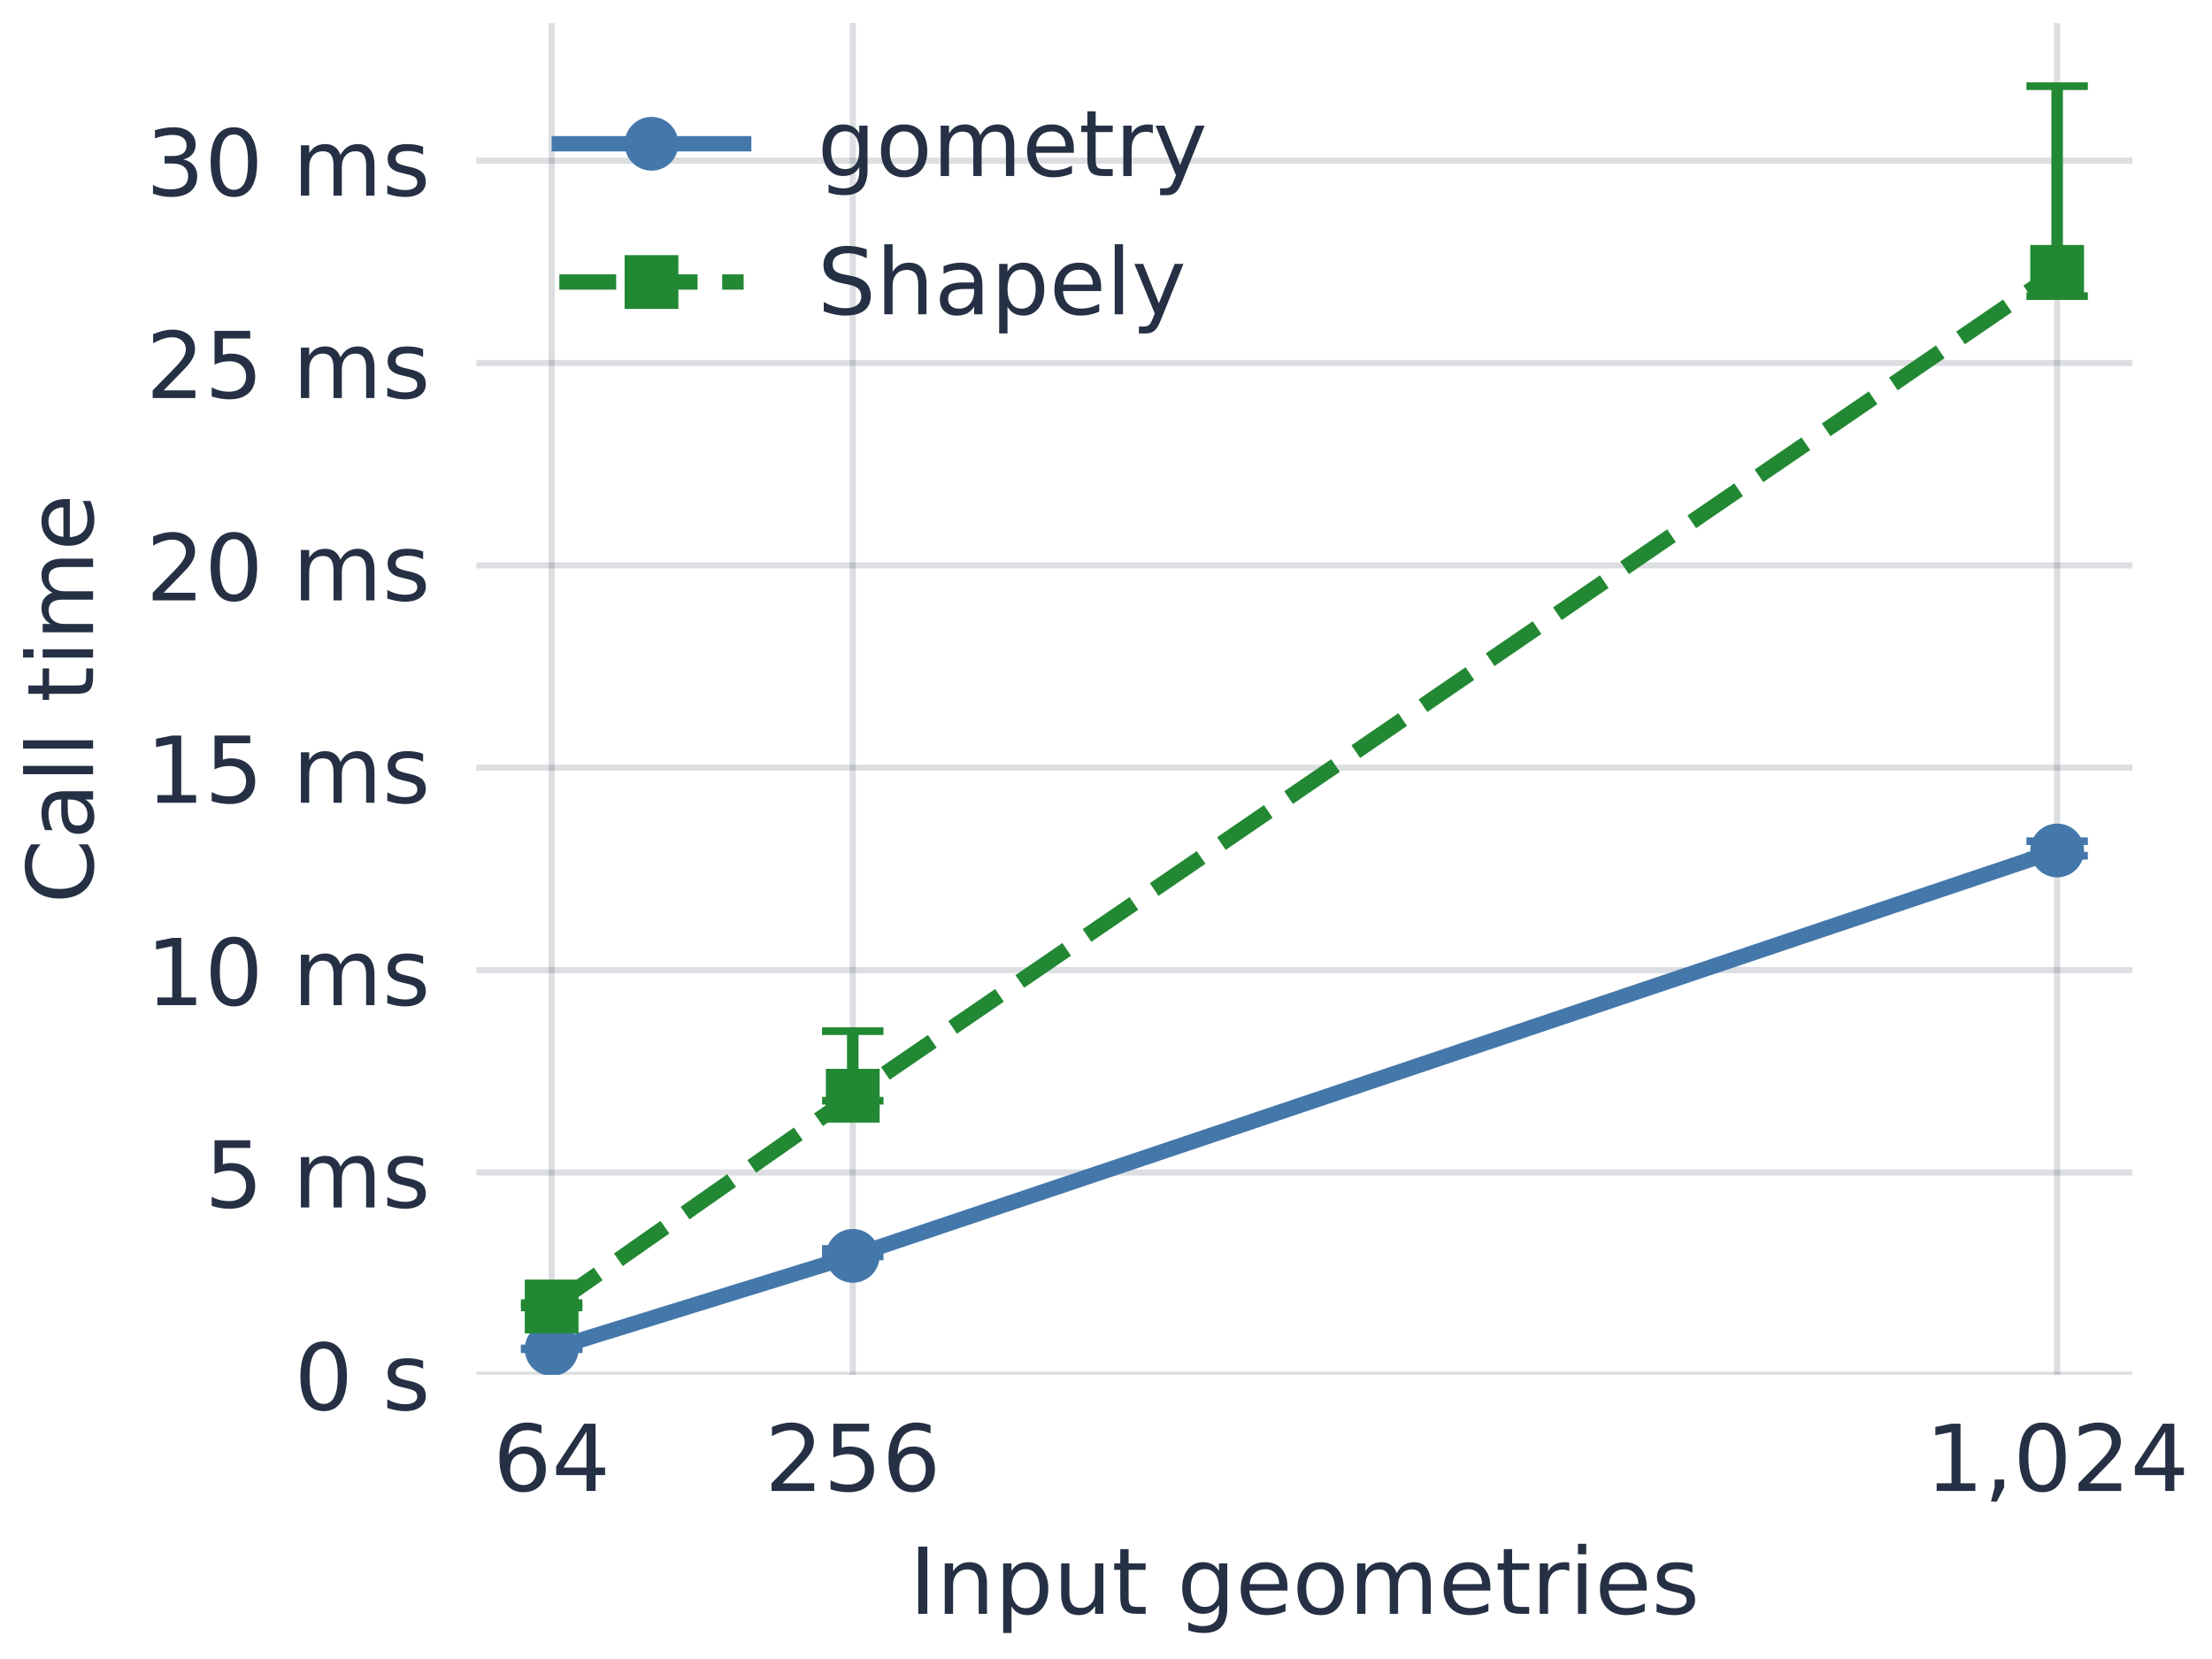
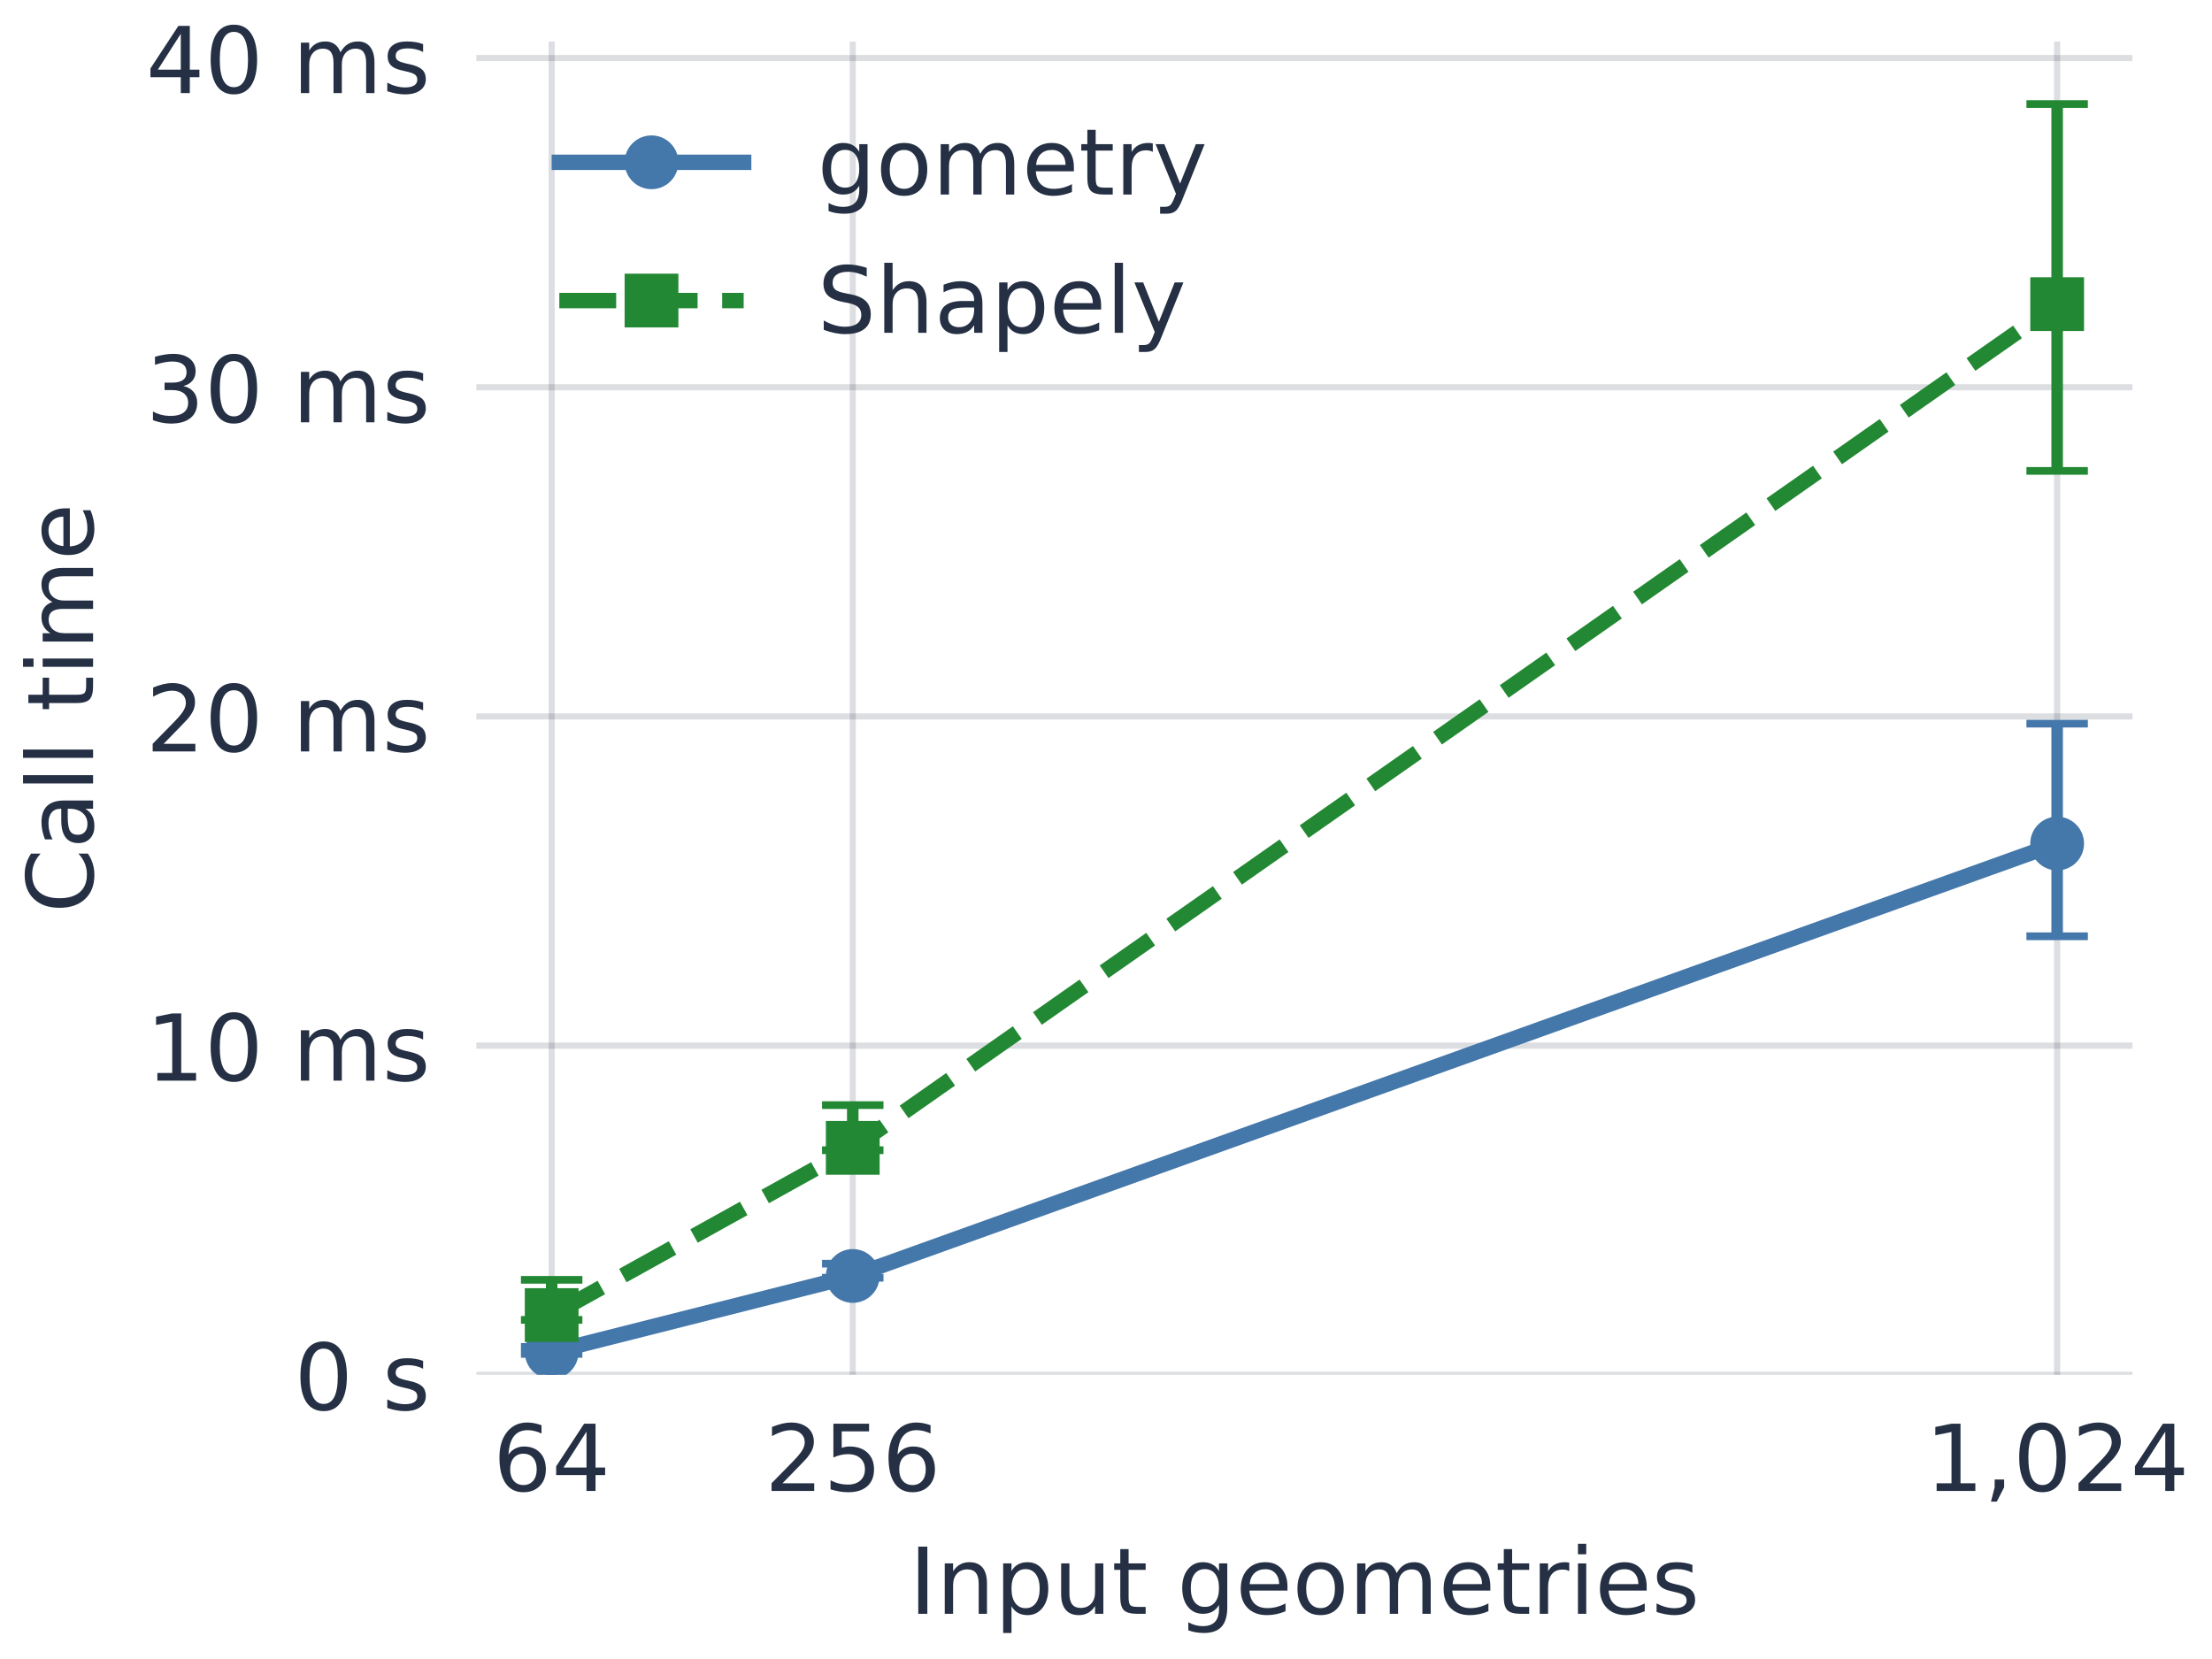
<svg xmlns="http://www.w3.org/2000/svg" xmlns:xlink="http://www.w3.org/1999/xlink" width="288pt" height="216pt" viewBox="0 0 288 216" version="1.1">
  <defs>
    <style type="text/css">*{stroke-linejoin: round; stroke-linecap: butt}</style>
  </defs>
  <g id="figure_1">
    <g id="patch_1">
      <path d="M 0 216 L 288 216 L 288 0 L 0 0 L 0 216 z " style="fill: none" />
    </g>
    <g id="axes_1">
      <g id="patch_2">
-         <path d="M 62.025 178.999 L 277.638 178.999 L 277.638 3 L 62.025 3 L 62.025 178.999 z " style="fill: none" />
+         <path d="M 62.025 178.999 L 277.638 178.999 L 277.638 5.413 L 62.025 5.413 L 62.025 178.999 z " style="fill: none" />
      </g>
      <g id="matplotlib.axis_1">
        <g id="xtick_1">
          <g id="line2d_1">
-             <path d="M 71.826 178.999 L 71.826 3 " clip-path="url(#pf48d972adc)" style="fill: none; stroke: #253044; stroke-opacity: 0.16; stroke-width: 0.8; stroke-linecap: square" />
+             <path d="M 71.826 178.999 L 71.826 5.413 " clip-path="url(#pa396ddd89a)" style="fill: none; stroke: #253044; stroke-opacity: 0.16; stroke-width: 0.8; stroke-linecap: square" />
          </g>
          <g id="line2d_2" />
          <g id="text_1">
            <g style="fill: #253044" transform="translate(64.19054 194.116) scale(0.12 -0.12)">
              <defs>
                <path id="DejaVuSans-19" d="M 2113 2584 Q 1688 2584 1439 2293 Q 1191 2003 1191 1497 Q 1191 994 1439 701 Q 1688 409 2113 409 Q 2538 409 2786 701 Q 3034 994 3034 1497 Q 3034 2003 2786 2293 Q 2538 2584 2113 2584 z M 3366 4563 L 3366 3988 Q 3128 4100 2886 4159 Q 2644 4219 2406 4219 Q 1781 4219 1451 3797 Q 1122 3375 1075 2522 Q 1259 2794 1537 2939 Q 1816 3084 2150 3084 Q 2853 3084 3261 2657 Q 3669 2231 3669 1497 Q 3669 778 3244 343 Q 2819 -91 2113 -91 Q 1303 -91 875 529 Q 447 1150 447 2328 Q 447 3434 972 4092 Q 1497 4750 2381 4750 Q 2619 4750 2861 4703 Q 3103 4656 3366 4563 z " transform="scale(0.015625)" />
                <path id="DejaVuSans-17" d="M 2419 4116 L 825 1625 L 2419 1625 L 2419 4116 z M 2253 4666 L 3047 4666 L 3047 1625 L 3713 1625 L 3713 1100 L 3047 1100 L 3047 0 L 2419 0 L 2419 1100 L 313 1100 L 313 1709 L 2253 4666 z " transform="scale(0.015625)" />
              </defs>
              <use xlink:href="#DejaVuSans-19" />
              <use xlink:href="#DejaVuSans-17" transform="translate(63.625 0)" />
            </g>
          </g>
        </g>
        <g id="xtick_2">
          <g id="line2d_3">
-             <path d="M 111.028 178.999 L 111.028 3 " clip-path="url(#pf48d972adc)" style="fill: none; stroke: #253044; stroke-opacity: 0.16; stroke-width: 0.8; stroke-linecap: square" />
+             <path d="M 111.028 178.999 L 111.028 5.413 " clip-path="url(#pa396ddd89a)" style="fill: none; stroke: #253044; stroke-opacity: 0.16; stroke-width: 0.8; stroke-linecap: square" />
          </g>
          <g id="line2d_4" />
          <g id="text_2">
            <g style="fill: #253044" transform="translate(99.57551 194.116) scale(0.12 -0.12)">
              <defs>
                <path id="DejaVuSans-15" d="M 1228 531 L 3431 531 L 3431 0 L 469 0 L 469 531 Q 828 903 1448 1529 Q 2069 2156 2228 2338 Q 2531 2678 2651 2914 Q 2772 3150 2772 3378 Q 2772 3750 2511 3984 Q 2250 4219 1831 4219 Q 1534 4219 1204 4116 Q 875 4013 500 3803 L 500 4441 Q 881 4594 1212 4672 Q 1544 4750 1819 4750 Q 2544 4750 2975 4387 Q 3406 4025 3406 3419 Q 3406 3131 3298 2873 Q 3191 2616 2906 2266 Q 2828 2175 2409 1742 Q 1991 1309 1228 531 z " transform="scale(0.015625)" />
                <path id="DejaVuSans-18" d="M 691 4666 L 3169 4666 L 3169 4134 L 1269 4134 L 1269 2991 Q 1406 3038 1543 3061 Q 1681 3084 1819 3084 Q 2600 3084 3056 2656 Q 3513 2228 3513 1497 Q 3513 744 3044 326 Q 2575 -91 1722 -91 Q 1428 -91 1123 -41 Q 819 9 494 109 L 494 744 Q 775 591 1075 516 Q 1375 441 1709 441 Q 2250 441 2565 725 Q 2881 1009 2881 1497 Q 2881 1984 2565 2268 Q 2250 2553 1709 2553 Q 1456 2553 1204 2497 Q 953 2441 691 2322 L 691 4666 z " transform="scale(0.015625)" />
              </defs>
              <use xlink:href="#DejaVuSans-15" />
              <use xlink:href="#DejaVuSans-18" transform="translate(63.625 0)" />
              <use xlink:href="#DejaVuSans-19" transform="translate(127.25 0)" />
            </g>
          </g>
        </g>
        <g id="xtick_3">
          <g id="line2d_5">
-             <path d="M 267.838 178.999 L 267.838 3 " clip-path="url(#pf48d972adc)" style="fill: none; stroke: #253044; stroke-opacity: 0.16; stroke-width: 0.8; stroke-linecap: square" />
+             <path d="M 267.838 178.999 L 267.838 5.413 " clip-path="url(#pa396ddd89a)" style="fill: none; stroke: #253044; stroke-opacity: 0.16; stroke-width: 0.8; stroke-linecap: square" />
          </g>
          <g id="line2d_6" />
          <g id="text_3">
            <g style="fill: #253044" transform="translate(250.661 194.116) scale(0.12 -0.12)">
              <defs>
                <path id="DejaVuSans-14" d="M 794 531 L 1825 531 L 1825 4091 L 703 3866 L 703 4441 L 1819 4666 L 2450 4666 L 2450 531 L 3481 531 L 3481 0 L 794 0 L 794 531 z " transform="scale(0.015625)" />
                <path id="DejaVuSans-f" d="M 750 794 L 1409 794 L 1409 256 L 897 -744 L 494 -744 L 750 256 L 750 794 z " transform="scale(0.015625)" />
                <path id="DejaVuSans-13" d="M 2034 4250 Q 1547 4250 1301 3770 Q 1056 3291 1056 2328 Q 1056 1369 1301 889 Q 1547 409 2034 409 Q 2525 409 2770 889 Q 3016 1369 3016 2328 Q 3016 3291 2770 3770 Q 2525 4250 2034 4250 z M 2034 4750 Q 2819 4750 3233 4129 Q 3647 3509 3647 2328 Q 3647 1150 3233 529 Q 2819 -91 2034 -91 Q 1250 -91 836 529 Q 422 1150 422 2328 Q 422 3509 836 4129 Q 1250 4750 2034 4750 z " transform="scale(0.015625)" />
              </defs>
              <use xlink:href="#DejaVuSans-14" />
              <use xlink:href="#DejaVuSans-f" transform="translate(63.625 0)" />
              <use xlink:href="#DejaVuSans-13" transform="translate(95.40625 0)" />
              <use xlink:href="#DejaVuSans-15" transform="translate(159.0312 0)" />
              <use xlink:href="#DejaVuSans-17" transform="translate(222.6562 0)" />
            </g>
          </g>
        </g>
        <g id="text_4">
          <g style="fill: #253044" transform="translate(118.377 210.1169) scale(0.12 -0.12)">
            <defs>
              <path id="DejaVuSans-2c" d="M 628 4666 L 1259 4666 L 1259 0 L 628 0 L 628 4666 z " transform="scale(0.015625)" />
              <path id="DejaVuSans-51" d="M 3513 2113 L 3513 0 L 2938 0 L 2938 2094 Q 2938 2591 2744 2837 Q 2550 3084 2163 3084 Q 1697 3084 1428 2787 Q 1159 2491 1159 1978 L 1159 0 L 581 0 L 581 3500 L 1159 3500 L 1159 2956 Q 1366 3272 1645 3428 Q 1925 3584 2291 3584 Q 2894 3584 3203 3211 Q 3513 2838 3513 2113 z " transform="scale(0.015625)" />
              <path id="DejaVuSans-53" d="M 1159 525 L 1159 -1331 L 581 -1331 L 581 3500 L 1159 3500 L 1159 2969 Q 1341 3281 1617 3432 Q 1894 3584 2278 3584 Q 2916 3584 3314 3078 Q 3713 2572 3713 1747 Q 3713 922 3314 415 Q 2916 -91 2278 -91 Q 1894 -91 1617 61 Q 1341 213 1159 525 z M 3116 1747 Q 3116 2381 2855 2742 Q 2594 3103 2138 3103 Q 1681 3103 1420 2742 Q 1159 2381 1159 1747 Q 1159 1113 1420 752 Q 1681 391 2138 391 Q 2594 391 2855 752 Q 3116 1113 3116 1747 z " transform="scale(0.015625)" />
              <path id="DejaVuSans-58" d="M 544 1381 L 544 3500 L 1119 3500 L 1119 1403 Q 1119 906 1312 657 Q 1506 409 1894 409 Q 2359 409 2629 706 Q 2900 1003 2900 1516 L 2900 3500 L 3475 3500 L 3475 0 L 2900 0 L 2900 538 Q 2691 219 2414 64 Q 2138 -91 1772 -91 Q 1169 -91 856 284 Q 544 659 544 1381 z M 1991 3584 L 1991 3584 z " transform="scale(0.015625)" />
              <path id="DejaVuSans-57" d="M 1172 4494 L 1172 3500 L 2356 3500 L 2356 3053 L 1172 3053 L 1172 1153 Q 1172 725 1289 603 Q 1406 481 1766 481 L 2356 481 L 2356 0 L 1766 0 Q 1100 0 847 248 Q 594 497 594 1153 L 594 3053 L 172 3053 L 172 3500 L 594 3500 L 594 4494 L 1172 4494 z " transform="scale(0.015625)" />
              <path id="DejaVuSans-3" transform="scale(0.015625)" />
              <path id="DejaVuSans-4a" d="M 2906 1791 Q 2906 2416 2648 2759 Q 2391 3103 1925 3103 Q 1463 3103 1205 2759 Q 947 2416 947 1791 Q 947 1169 1205 825 Q 1463 481 1925 481 Q 2391 481 2648 825 Q 2906 1169 2906 1791 z M 3481 434 Q 3481 -459 3084 -895 Q 2688 -1331 1869 -1331 Q 1566 -1331 1297 -1286 Q 1028 -1241 775 -1147 L 775 -588 Q 1028 -725 1275 -790 Q 1522 -856 1778 -856 Q 2344 -856 2625 -561 Q 2906 -266 2906 331 L 2906 616 Q 2728 306 2450 153 Q 2172 0 1784 0 Q 1141 0 747 490 Q 353 981 353 1791 Q 353 2603 747 3093 Q 1141 3584 1784 3584 Q 2172 3584 2450 3431 Q 2728 3278 2906 2969 L 2906 3500 L 3481 3500 L 3481 434 z " transform="scale(0.015625)" />
              <path id="DejaVuSans-48" d="M 3597 1894 L 3597 1613 L 953 1613 Q 991 1019 1311 708 Q 1631 397 2203 397 Q 2534 397 2845 478 Q 3156 559 3463 722 L 3463 178 Q 3153 47 2828 -22 Q 2503 -91 2169 -91 Q 1331 -91 842 396 Q 353 884 353 1716 Q 353 2575 817 3079 Q 1281 3584 2069 3584 Q 2775 3584 3186 3129 Q 3597 2675 3597 1894 z M 3022 2063 Q 3016 2534 2758 2815 Q 2500 3097 2075 3097 Q 1594 3097 1305 2825 Q 1016 2553 972 2059 L 3022 2063 z " transform="scale(0.015625)" />
              <path id="DejaVuSans-52" d="M 1959 3097 Q 1497 3097 1228 2736 Q 959 2375 959 1747 Q 959 1119 1226 758 Q 1494 397 1959 397 Q 2419 397 2687 759 Q 2956 1122 2956 1747 Q 2956 2369 2687 2733 Q 2419 3097 1959 3097 z M 1959 3584 Q 2709 3584 3137 3096 Q 3566 2609 3566 1747 Q 3566 888 3137 398 Q 2709 -91 1959 -91 Q 1206 -91 779 398 Q 353 888 353 1747 Q 353 2609 779 3096 Q 1206 3584 1959 3584 z " transform="scale(0.015625)" />
              <path id="DejaVuSans-50" d="M 3328 2828 Q 3544 3216 3844 3400 Q 4144 3584 4550 3584 Q 5097 3584 5394 3201 Q 5691 2819 5691 2113 L 5691 0 L 5113 0 L 5113 2094 Q 5113 2597 4934 2840 Q 4756 3084 4391 3084 Q 3944 3084 3684 2787 Q 3425 2491 3425 1978 L 3425 0 L 2847 0 L 2847 2094 Q 2847 2600 2669 2842 Q 2491 3084 2119 3084 Q 1678 3084 1418 2786 Q 1159 2488 1159 1978 L 1159 0 L 581 0 L 581 3500 L 1159 3500 L 1159 2956 Q 1356 3278 1631 3431 Q 1906 3584 2284 3584 Q 2666 3584 2933 3390 Q 3200 3197 3328 2828 z " transform="scale(0.015625)" />
              <path id="DejaVuSans-55" d="M 2631 2963 Q 2534 3019 2420 3045 Q 2306 3072 2169 3072 Q 1681 3072 1420 2755 Q 1159 2438 1159 1844 L 1159 0 L 581 0 L 581 3500 L 1159 3500 L 1159 2956 Q 1341 3275 1631 3429 Q 1922 3584 2338 3584 Q 2397 3584 2469 3576 Q 2541 3569 2628 3553 L 2631 2963 z " transform="scale(0.015625)" />
              <path id="DejaVuSans-4c" d="M 603 3500 L 1178 3500 L 1178 0 L 603 0 L 603 3500 z M 603 4863 L 1178 4863 L 1178 4134 L 603 4134 L 603 4863 z " transform="scale(0.015625)" />
              <path id="DejaVuSans-56" d="M 2834 3397 L 2834 2853 Q 2591 2978 2328 3040 Q 2066 3103 1784 3103 Q 1356 3103 1142 2972 Q 928 2841 928 2578 Q 928 2378 1081 2264 Q 1234 2150 1697 2047 L 1894 2003 Q 2506 1872 2764 1633 Q 3022 1394 3022 966 Q 3022 478 2636 193 Q 2250 -91 1575 -91 Q 1294 -91 989 -36 Q 684 19 347 128 L 347 722 Q 666 556 975 473 Q 1284 391 1588 391 Q 1994 391 2212 530 Q 2431 669 2431 922 Q 2431 1156 2273 1281 Q 2116 1406 1581 1522 L 1381 1569 Q 847 1681 609 1914 Q 372 2147 372 2553 Q 372 3047 722 3315 Q 1072 3584 1716 3584 Q 2034 3584 2315 3537 Q 2597 3491 2834 3397 z " transform="scale(0.015625)" />
            </defs>
            <use xlink:href="#DejaVuSans-2c" />
            <use xlink:href="#DejaVuSans-51" transform="translate(29.5 0)" />
            <use xlink:href="#DejaVuSans-53" transform="translate(92.875 0)" />
            <use xlink:href="#DejaVuSans-58" transform="translate(156.3594 0)" />
            <use xlink:href="#DejaVuSans-57" transform="translate(219.7344 0)" />
            <use xlink:href="#DejaVuSans-3" transform="translate(258.9375 0)" />
            <use xlink:href="#DejaVuSans-4a" transform="translate(290.7188 0)" />
            <use xlink:href="#DejaVuSans-48" transform="translate(354.2031 0)" />
            <use xlink:href="#DejaVuSans-52" transform="translate(415.7344 0)" />
            <use xlink:href="#DejaVuSans-50" transform="translate(476.9219 0)" />
            <use xlink:href="#DejaVuSans-48" transform="translate(574.3281 0)" />
            <use xlink:href="#DejaVuSans-57" transform="translate(635.8594 0)" />
            <use xlink:href="#DejaVuSans-55" transform="translate(675.0625 0)" />
            <use xlink:href="#DejaVuSans-4c" transform="translate(716.1719 0)" />
            <use xlink:href="#DejaVuSans-48" transform="translate(743.9531 0)" />
            <use xlink:href="#DejaVuSans-56" transform="translate(805.4844 0)" />
          </g>
        </g>
      </g>
      <g id="matplotlib.axis_2">
        <g id="ytick_1">
          <g id="line2d_7">
-             <path d="M 62.025 178.999 L 277.638 178.999 " clip-path="url(#pf48d972adc)" style="fill: none; stroke: #253044; stroke-opacity: 0.16; stroke-width: 0.8; stroke-linecap: square" />
+             <path d="M 62.025 178.999 L 277.638 178.999 " clip-path="url(#pa396ddd89a)" style="fill: none; stroke: #253044; stroke-opacity: 0.16; stroke-width: 0.8; stroke-linecap: square" />
          </g>
          <g id="line2d_8" />
          <g id="text_5">
            <g style="fill: #253044" transform="translate(38.32493 183.5574) scale(0.12 -0.12)">
              <use xlink:href="#DejaVuSans-13" />
              <use xlink:href="#DejaVuSans-3" transform="translate(63.625 0)" />
              <use xlink:href="#DejaVuSans-56" transform="translate(95.40625 0)" />
            </g>
          </g>
        </g>
        <g id="ytick_2">
          <g id="line2d_9">
-             <path d="M 62.025 152.652 L 277.638 152.652 " clip-path="url(#pf48d972adc)" style="fill: none; stroke: #253044; stroke-opacity: 0.16; stroke-width: 0.8; stroke-linecap: square" />
+             <path d="M 62.025 136.139 L 277.638 136.139 " clip-path="url(#pa396ddd89a)" style="fill: none; stroke: #253044; stroke-opacity: 0.16; stroke-width: 0.8; stroke-linecap: square" />
          </g>
          <g id="line2d_10" />
          <g id="text_6">
-             <g style="fill: #253044" transform="translate(26.63618 157.2106) scale(0.12 -0.12)">
-               <use xlink:href="#DejaVuSans-18" />
-               <use xlink:href="#DejaVuSans-3" transform="translate(63.625 0)" />
-               <use xlink:href="#DejaVuSans-50" transform="translate(95.40625 0)" />
-               <use xlink:href="#DejaVuSans-56" transform="translate(192.8125 0)" />
-             </g>
-           </g>
-         </g>
-         <g id="ytick_3">
-           <g id="line2d_11">
-             <path d="M 62.025 126.305 L 277.638 126.305 " clip-path="url(#pf48d972adc)" style="fill: none; stroke: #253044; stroke-opacity: 0.16; stroke-width: 0.8; stroke-linecap: square" />
-           </g>
-           <g id="line2d_12" />
-           <g id="text_7">
-             <g style="fill: #253044" transform="translate(19.00118 130.8638) scale(0.12 -0.12)">
+             <g style="fill: #253044" transform="translate(19.00118 140.6977) scale(0.12 -0.12)">
              <use xlink:href="#DejaVuSans-14" />
              <use xlink:href="#DejaVuSans-13" transform="translate(63.625 0)" />
              <use xlink:href="#DejaVuSans-3" transform="translate(127.25 0)" />
              <use xlink:href="#DejaVuSans-50" transform="translate(159.0312 0)" />
              <use xlink:href="#DejaVuSans-56" transform="translate(256.4375 0)" />
            </g>
          </g>
        </g>
-         <g id="ytick_4">
-           <g id="line2d_13">
-             <path d="M 62.025 99.958 L 277.638 99.958 " clip-path="url(#pf48d972adc)" style="fill: none; stroke: #253044; stroke-opacity: 0.16; stroke-width: 0.8; stroke-linecap: square" />
-           </g>
-           <g id="line2d_14" />
-           <g id="text_8">
-             <g style="fill: #253044" transform="translate(19.00118 104.5169) scale(0.12 -0.12)">
-               <use xlink:href="#DejaVuSans-14" />
-               <use xlink:href="#DejaVuSans-18" transform="translate(63.625 0)" />
-               <use xlink:href="#DejaVuSans-3" transform="translate(127.25 0)" />
-               <use xlink:href="#DejaVuSans-50" transform="translate(159.0312 0)" />
-               <use xlink:href="#DejaVuSans-56" transform="translate(256.4375 0)" />
-             </g>
-           </g>
-         </g>
-         <g id="ytick_5">
-           <g id="line2d_15">
-             <path d="M 62.025 73.612 L 277.638 73.612 " clip-path="url(#pf48d972adc)" style="fill: none; stroke: #253044; stroke-opacity: 0.16; stroke-width: 0.8; stroke-linecap: square" />
-           </g>
-           <g id="line2d_16" />
-           <g id="text_9">
-             <g style="fill: #253044" transform="translate(19.00118 78.17011) scale(0.12 -0.12)">
+         <g id="ytick_3">
+           <g id="line2d_11">
+             <path d="M 62.025 93.279 L 277.638 93.279 " clip-path="url(#pa396ddd89a)" style="fill: none; stroke: #253044; stroke-opacity: 0.16; stroke-width: 0.8; stroke-linecap: square" />
+           </g>
+           <g id="line2d_12" />
+           <g id="text_7">
+             <g style="fill: #253044" transform="translate(19.00118 97.83797) scale(0.12 -0.12)">
              <use xlink:href="#DejaVuSans-15" />
              <use xlink:href="#DejaVuSans-13" transform="translate(63.625 0)" />
              <use xlink:href="#DejaVuSans-3" transform="translate(127.25 0)" />
              <use xlink:href="#DejaVuSans-50" transform="translate(159.0312 0)" />
              <use xlink:href="#DejaVuSans-56" transform="translate(256.4375 0)" />
            </g>
          </g>
        </g>
-         <g id="ytick_6">
-           <g id="line2d_17">
-             <path d="M 62.025 47.265 L 277.638 47.265 " clip-path="url(#pf48d972adc)" style="fill: none; stroke: #253044; stroke-opacity: 0.16; stroke-width: 0.8; stroke-linecap: square" />
-           </g>
-           <g id="line2d_18" />
-           <g id="text_10">
-             <g style="fill: #253044" transform="translate(19.00118 51.82329) scale(0.12 -0.12)">
-               <use xlink:href="#DejaVuSans-15" />
-               <use xlink:href="#DejaVuSans-18" transform="translate(63.625 0)" />
-               <use xlink:href="#DejaVuSans-3" transform="translate(127.25 0)" />
-               <use xlink:href="#DejaVuSans-50" transform="translate(159.0312 0)" />
-               <use xlink:href="#DejaVuSans-56" transform="translate(256.4375 0)" />
-             </g>
-           </g>
-         </g>
-         <g id="ytick_7">
-           <g id="line2d_19">
-             <path d="M 62.025 20.918 L 277.638 20.918 " clip-path="url(#pf48d972adc)" style="fill: none; stroke: #253044; stroke-opacity: 0.16; stroke-width: 0.8; stroke-linecap: square" />
-           </g>
-           <g id="line2d_20" />
-           <g id="text_11">
-             <g style="fill: #253044" transform="translate(19.00118 25.47646) scale(0.12 -0.12)">
+         <g id="ytick_4">
+           <g id="line2d_13">
+             <path d="M 62.025 50.42 L 277.638 50.42 " clip-path="url(#pa396ddd89a)" style="fill: none; stroke: #253044; stroke-opacity: 0.16; stroke-width: 0.8; stroke-linecap: square" />
+           </g>
+           <g id="line2d_14" />
+           <g id="text_8">
+             <g style="fill: #253044" transform="translate(19.00118 54.97825) scale(0.12 -0.12)">
              <defs>
                <path id="DejaVuSans-16" d="M 2597 2516 Q 3050 2419 3304 2112 Q 3559 1806 3559 1356 Q 3559 666 3084 287 Q 2609 -91 1734 -91 Q 1441 -91 1130 -33 Q 819 25 488 141 L 488 750 Q 750 597 1062 519 Q 1375 441 1716 441 Q 2309 441 2620 675 Q 2931 909 2931 1356 Q 2931 1769 2642 2001 Q 2353 2234 1838 2234 L 1294 2234 L 1294 2753 L 1863 2753 Q 2328 2753 2575 2939 Q 2822 3125 2822 3475 Q 2822 3834 2567 4026 Q 2313 4219 1838 4219 Q 1578 4219 1281 4162 Q 984 4106 628 3988 L 628 4550 Q 988 4650 1302 4700 Q 1616 4750 1894 4750 Q 2613 4750 3031 4423 Q 3450 4097 3450 3541 Q 3450 3153 3228 2886 Q 3006 2619 2597 2516 z " transform="scale(0.015625)" />
              </defs>
              <use xlink:href="#DejaVuSans-16" />
              <use xlink:href="#DejaVuSans-13" transform="translate(63.625 0)" />
              <use xlink:href="#DejaVuSans-3" transform="translate(127.25 0)" />
              <use xlink:href="#DejaVuSans-50" transform="translate(159.0312 0)" />
              <use xlink:href="#DejaVuSans-56" transform="translate(256.4375 0)" />
            </g>
          </g>
        </g>
-         <g id="text_12">
-           <g style="fill: #253044" transform="translate(12.11837 117.662) rotate(-90) scale(0.12 -0.12)">
+         <g id="ytick_5">
+           <g id="line2d_15">
+             <path d="M 62.025 7.56 L 277.638 7.56 " clip-path="url(#pa396ddd89a)" style="fill: none; stroke: #253044; stroke-opacity: 0.16; stroke-width: 0.8; stroke-linecap: square" />
+           </g>
+           <g id="line2d_16" />
+           <g id="text_9">
+             <g style="fill: #253044" transform="translate(19.00118 12.11853) scale(0.12 -0.12)">
+               <use xlink:href="#DejaVuSans-17" />
+               <use xlink:href="#DejaVuSans-13" transform="translate(63.625 0)" />
+               <use xlink:href="#DejaVuSans-3" transform="translate(127.25 0)" />
+               <use xlink:href="#DejaVuSans-50" transform="translate(159.0312 0)" />
+               <use xlink:href="#DejaVuSans-56" transform="translate(256.4375 0)" />
+             </g>
+           </g>
+         </g>
+         <g id="text_10">
+           <g style="fill: #253044" transform="translate(12.11837 118.8682) rotate(-90) scale(0.12 -0.12)">
            <defs>
              <path id="DejaVuSans-26" d="M 4122 4306 L 4122 3641 Q 3803 3938 3442 4084 Q 3081 4231 2675 4231 Q 1875 4231 1450 3742 Q 1025 3253 1025 2328 Q 1025 1406 1450 917 Q 1875 428 2675 428 Q 3081 428 3442 575 Q 3803 722 4122 1019 L 4122 359 Q 3791 134 3420 21 Q 3050 -91 2638 -91 Q 1578 -91 968 557 Q 359 1206 359 2328 Q 359 3453 968 4101 Q 1578 4750 2638 4750 Q 3056 4750 3426 4639 Q 3797 4528 4122 4306 z " transform="scale(0.015625)" />
              <path id="DejaVuSans-44" d="M 2194 1759 Q 1497 1759 1228 1600 Q 959 1441 959 1056 Q 959 750 1161 570 Q 1363 391 1709 391 Q 2188 391 2477 730 Q 2766 1069 2766 1631 L 2766 1759 L 2194 1759 z M 3341 1997 L 3341 0 L 2766 0 L 2766 531 Q 2569 213 2275 61 Q 1981 -91 1556 -91 Q 1019 -91 701 211 Q 384 513 384 1019 Q 384 1609 779 1909 Q 1175 2209 1959 2209 L 2766 2209 L 2766 2266 Q 2766 2663 2505 2880 Q 2244 3097 1772 3097 Q 1472 3097 1187 3025 Q 903 2953 641 2809 L 641 3341 Q 956 3463 1253 3523 Q 1550 3584 1831 3584 Q 2591 3584 2966 3190 Q 3341 2797 3341 1997 z " transform="scale(0.015625)" />
              <path id="DejaVuSans-4f" d="M 603 4863 L 1178 4863 L 1178 0 L 603 0 L 603 4863 z " transform="scale(0.015625)" />
            </defs>
            <use xlink:href="#DejaVuSans-26" />
            <use xlink:href="#DejaVuSans-44" transform="translate(69.82812 0)" />
            <use xlink:href="#DejaVuSans-4f" transform="translate(131.1094 0)" />
            <use xlink:href="#DejaVuSans-4f" transform="translate(158.8906 0)" />
            <use xlink:href="#DejaVuSans-3" transform="translate(186.6719 0)" />
            <use xlink:href="#DejaVuSans-57" transform="translate(218.4531 0)" />
            <use xlink:href="#DejaVuSans-4c" transform="translate(257.6562 0)" />
            <use xlink:href="#DejaVuSans-50" transform="translate(285.4375 0)" />
            <use xlink:href="#DejaVuSans-48" transform="translate(382.8438 0)" />
          </g>
        </g>
      </g>
-       <g id="line2d_21">
-         <path d="M 71.826 175.646 L 111.028 163.512 L 267.838 110.732 " clip-path="url(#pf48d972adc)" style="fill: none; stroke: #4477aa; stroke-width: 2; stroke-linecap: square" />
+       <g id="line2d_17">
+         <path d="M 71.826 176.041 L 111.028 166.129 L 267.838 109.827 " clip-path="url(#pa396ddd89a)" style="fill: none; stroke: #4477aa; stroke-width: 2; stroke-linecap: square" />
        <defs>
          <path id="m4e5c353c37" d="M 0 3 C 0.796 3 1.559 2.684 2.121 2.121 C 2.684 1.559 3 0.796 3 0 C 3 -0.796 2.684 -1.559 2.121 -2.121 C 1.559 -2.684 0.796 -3 0 -3 C -0.796 -3 -1.559 -2.684 -2.121 -2.121 C -2.684 -1.559 -3 -0.796 -3 0 C -3 0.796 -2.684 1.559 -2.121 2.121 C -1.559 2.684 -0.796 3 0 3 z " style="stroke: #4477aa" />
        </defs>
-         <g clip-path="url(#pf48d972adc)">
-           <use xlink:href="#m4e5c353c37" x="71.826" y="175.646" style="fill: #4477aa; stroke: #4477aa" />
-           <use xlink:href="#m4e5c353c37" x="111.028" y="163.512" style="fill: #4477aa; stroke: #4477aa" />
-           <use xlink:href="#m4e5c353c37" x="267.838" y="110.732" style="fill: #4477aa; stroke: #4477aa" />
-         </g>
-       </g>
-       <g id="line2d_22">
-         <path d="M 71.826 170.101 L 111.028 142.663 L 267.838 35.396 " clip-path="url(#pf48d972adc)" style="fill: none; stroke-dasharray: 7.4,3.2; stroke-dashoffset: 0; stroke: #228833; stroke-width: 2" />
+         <g clip-path="url(#pa396ddd89a)">
+           <use xlink:href="#m4e5c353c37" x="71.826" y="176.041" style="fill: #4477aa; stroke: #4477aa" />
+           <use xlink:href="#m4e5c353c37" x="111.028" y="166.129" style="fill: #4477aa; stroke: #4477aa" />
+           <use xlink:href="#m4e5c353c37" x="267.838" y="109.827" style="fill: #4477aa; stroke: #4477aa" />
+         </g>
+       </g>
+       <g id="line2d_18">
+         <path d="M 71.826 171.221 L 111.028 149.449 L 267.838 39.597 " clip-path="url(#pa396ddd89a)" style="fill: none; stroke-dasharray: 7.4,3.2; stroke-dashoffset: 0; stroke: #228833; stroke-width: 2" />
        <defs>
          <path id="m59efee9241" d="M -3 3 L 3 3 L 3 -3 L -3 -3 z " style="stroke: #228833; stroke-linejoin: miter" />
        </defs>
-         <g clip-path="url(#pf48d972adc)">
-           <use xlink:href="#m59efee9241" x="71.826" y="170.101" style="fill: #228833; stroke: #228833; stroke-linejoin: miter" />
-           <use xlink:href="#m59efee9241" x="111.028" y="142.663" style="fill: #228833; stroke: #228833; stroke-linejoin: miter" />
-           <use xlink:href="#m59efee9241" x="267.838" y="35.396" style="fill: #228833; stroke: #228833; stroke-linejoin: miter" />
+         <g clip-path="url(#pa396ddd89a)">
+           <use xlink:href="#m59efee9241" x="71.826" y="171.221" style="fill: #228833; stroke: #228833; stroke-linejoin: miter" />
+           <use xlink:href="#m59efee9241" x="111.028" y="149.449" style="fill: #228833; stroke: #228833; stroke-linejoin: miter" />
+           <use xlink:href="#m59efee9241" x="267.838" y="39.597" style="fill: #228833; stroke: #228833; stroke-linejoin: miter" />
        </g>
      </g>
      <g id="LineCollection_1">
-         <path d="M 71.826 175.661 L 71.826 175.565 " clip-path="url(#pf48d972adc)" style="fill: none; stroke: #4477aa; stroke-width: 1.5" />
-       </g>
-       <g id="line2d_23">
+         <path d="M 71.826 176.276 L 71.826 175.365 " clip-path="url(#pa396ddd89a)" style="fill: none; stroke: #4477aa; stroke-width: 1.5" />
+       </g>
+       <g id="line2d_19">
        <defs>
          <path id="m83a3b47bb3" d="M 4 0 L -4 -0 " style="stroke: #4477aa" />
        </defs>
-         <g clip-path="url(#pf48d972adc)">
-           <use xlink:href="#m83a3b47bb3" x="71.826" y="175.661" style="fill: #4477aa; stroke: #4477aa" />
+         <g clip-path="url(#pa396ddd89a)">
+           <use xlink:href="#m83a3b47bb3" x="71.826" y="176.276" style="fill: #4477aa; stroke: #4477aa" />
+         </g>
+       </g>
+       <g id="line2d_20">
+         <g clip-path="url(#pa396ddd89a)">
+           <use xlink:href="#m83a3b47bb3" x="71.826" y="175.365" style="fill: #4477aa; stroke: #4477aa" />
+         </g>
+       </g>
+       <g id="LineCollection_2">
+         <path d="M 111.028 166.36 L 111.028 164.53 " clip-path="url(#pa396ddd89a)" style="fill: none; stroke: #4477aa; stroke-width: 1.5" />
+       </g>
+       <g id="line2d_21">
+         <g clip-path="url(#pa396ddd89a)">
+           <use xlink:href="#m83a3b47bb3" x="111.028" y="166.36" style="fill: #4477aa; stroke: #4477aa" />
+         </g>
+       </g>
+       <g id="line2d_22">
+         <g clip-path="url(#pa396ddd89a)">
+           <use xlink:href="#m83a3b47bb3" x="111.028" y="164.53" style="fill: #4477aa; stroke: #4477aa" />
+         </g>
+       </g>
+       <g id="LineCollection_3">
+         <path d="M 267.838 121.901 L 267.838 94.215 " clip-path="url(#pa396ddd89a)" style="fill: none; stroke: #4477aa; stroke-width: 1.5" />
+       </g>
+       <g id="line2d_23">
+         <g clip-path="url(#pa396ddd89a)">
+           <use xlink:href="#m83a3b47bb3" x="267.838" y="121.901" style="fill: #4477aa; stroke: #4477aa" />
        </g>
      </g>
      <g id="line2d_24">
-         <g clip-path="url(#pf48d972adc)">
-           <use xlink:href="#m83a3b47bb3" x="71.826" y="175.565" style="fill: #4477aa; stroke: #4477aa" />
-         </g>
-       </g>
-       <g id="LineCollection_2">
-         <path d="M 111.028 163.584 L 111.028 162.607 " clip-path="url(#pf48d972adc)" style="fill: none; stroke: #4477aa; stroke-width: 1.5" />
+         <g clip-path="url(#pa396ddd89a)">
+           <use xlink:href="#m83a3b47bb3" x="267.838" y="94.215" style="fill: #4477aa; stroke: #4477aa" />
+         </g>
+       </g>
+       <g id="LineCollection_4">
+         <path d="M 71.826 171.848 L 71.826 166.631 " clip-path="url(#pa396ddd89a)" style="fill: none; stroke: #228833; stroke-width: 1.5" />
      </g>
      <g id="line2d_25">
-         <g clip-path="url(#pf48d972adc)">
-           <use xlink:href="#m83a3b47bb3" x="111.028" y="163.584" style="fill: #4477aa; stroke: #4477aa" />
-         </g>
-       </g>
-       <g id="line2d_26">
-         <g clip-path="url(#pf48d972adc)">
-           <use xlink:href="#m83a3b47bb3" x="111.028" y="162.607" style="fill: #4477aa; stroke: #4477aa" />
-         </g>
-       </g>
-       <g id="LineCollection_3">
-         <path d="M 267.838 111.418 L 267.838 109.527 " clip-path="url(#pf48d972adc)" style="fill: none; stroke: #4477aa; stroke-width: 1.5" />
-       </g>
-       <g id="line2d_27">
-         <g clip-path="url(#pf48d972adc)">
-           <use xlink:href="#m83a3b47bb3" x="267.838" y="111.418" style="fill: #4477aa; stroke: #4477aa" />
-         </g>
-       </g>
-       <g id="line2d_28">
-         <g clip-path="url(#pf48d972adc)">
-           <use xlink:href="#m83a3b47bb3" x="267.838" y="109.527" style="fill: #4477aa; stroke: #4477aa" />
-         </g>
-       </g>
-       <g id="LineCollection_4">
-         <path d="M 71.826 170.23 L 71.826 169.668 " clip-path="url(#pf48d972adc)" style="fill: none; stroke: #228833; stroke-width: 1.5" />
-       </g>
-       <g id="line2d_29">
        <defs>
          <path id="mb35ccb0ca6" d="M 4 0 L -4 -0 " style="stroke: #228833" />
        </defs>
-         <g clip-path="url(#pf48d972adc)">
-           <use xlink:href="#mb35ccb0ca6" x="71.826" y="170.23" style="fill: #228833; stroke: #228833" />
+         <g clip-path="url(#pa396ddd89a)">
+           <use xlink:href="#mb35ccb0ca6" x="71.826" y="171.848" style="fill: #228833; stroke: #228833" />
+         </g>
+       </g>
+       <g id="line2d_26">
+         <g clip-path="url(#pa396ddd89a)">
+           <use xlink:href="#mb35ccb0ca6" x="71.826" y="166.631" style="fill: #228833; stroke: #228833" />
+         </g>
+       </g>
+       <g id="LineCollection_5">
+         <path d="M 111.028 149.757 L 111.028 143.882 " clip-path="url(#pa396ddd89a)" style="fill: none; stroke: #228833; stroke-width: 1.5" />
+       </g>
+       <g id="line2d_27">
+         <g clip-path="url(#pa396ddd89a)">
+           <use xlink:href="#mb35ccb0ca6" x="111.028" y="149.757" style="fill: #228833; stroke: #228833" />
+         </g>
+       </g>
+       <g id="line2d_28">
+         <g clip-path="url(#pa396ddd89a)">
+           <use xlink:href="#mb35ccb0ca6" x="111.028" y="143.882" style="fill: #228833; stroke: #228833" />
+         </g>
+       </g>
+       <g id="LineCollection_6">
+         <path d="M 267.838 61.308 L 267.838 13.549 " clip-path="url(#pa396ddd89a)" style="fill: none; stroke: #228833; stroke-width: 1.5" />
+       </g>
+       <g id="line2d_29">
+         <g clip-path="url(#pa396ddd89a)">
+           <use xlink:href="#mb35ccb0ca6" x="267.838" y="61.308" style="fill: #228833; stroke: #228833" />
        </g>
      </g>
      <g id="line2d_30">
-         <g clip-path="url(#pf48d972adc)">
-           <use xlink:href="#mb35ccb0ca6" x="71.826" y="169.668" style="fill: #228833; stroke: #228833" />
-         </g>
-       </g>
-       <g id="LineCollection_5">
-         <path d="M 111.028 143.318 L 111.028 134.256 " clip-path="url(#pf48d972adc)" style="fill: none; stroke: #228833; stroke-width: 1.5" />
-       </g>
-       <g id="line2d_31">
-         <g clip-path="url(#pf48d972adc)">
-           <use xlink:href="#mb35ccb0ca6" x="111.028" y="143.318" style="fill: #228833; stroke: #228833" />
-         </g>
-       </g>
-       <g id="line2d_32">
-         <g clip-path="url(#pf48d972adc)">
-           <use xlink:href="#mb35ccb0ca6" x="111.028" y="134.256" style="fill: #228833; stroke: #228833" />
-         </g>
-       </g>
-       <g id="LineCollection_6">
-         <path d="M 267.838 38.554 L 267.838 11.222 " clip-path="url(#pf48d972adc)" style="fill: none; stroke: #228833; stroke-width: 1.5" />
-       </g>
-       <g id="line2d_33">
-         <g clip-path="url(#pf48d972adc)">
-           <use xlink:href="#mb35ccb0ca6" x="267.838" y="38.554" style="fill: #228833; stroke: #228833" />
-         </g>
-       </g>
-       <g id="line2d_34">
-         <g clip-path="url(#pf48d972adc)">
-           <use xlink:href="#mb35ccb0ca6" x="267.838" y="11.222" style="fill: #228833; stroke: #228833" />
+         <g clip-path="url(#pa396ddd89a)">
+           <use xlink:href="#mb35ccb0ca6" x="267.838" y="13.549" style="fill: #228833; stroke: #228833" />
        </g>
      </g>
      <g id="legend_1">
-         <g id="line2d_35">
-           <path d="M 72.825 18.718 L 84.825 18.718 L 96.825 18.718 " style="fill: none; stroke: #4477aa; stroke-width: 2; stroke-linecap: square" />
+         <g id="line2d_31">
+           <path d="M 72.825 21.131 L 84.825 21.131 L 96.825 21.131 " style="fill: none; stroke: #4477aa; stroke-width: 2; stroke-linecap: square" />
          <g>
-             <use xlink:href="#m4e5c353c37" x="84.825" y="18.718" style="fill: #4477aa; stroke: #4477aa" />
-           </g>
-         </g>
-         <g id="text_13">
-           <g style="fill: #253044" transform="translate(106.4249 22.91837) scale(0.12 -0.12)">
+             <use xlink:href="#m4e5c353c37" x="84.825" y="21.131" style="fill: #4477aa; stroke: #4477aa" />
+           </g>
+         </g>
+         <g id="text_11">
+           <g style="fill: #253044" transform="translate(106.4249 25.33073) scale(0.12 -0.12)">
            <defs>
              <path id="DejaVuSans-5c" d="M 2059 -325 Q 1816 -950 1584 -1140 Q 1353 -1331 966 -1331 L 506 -1331 L 506 -850 L 844 -850 Q 1081 -850 1212 -737 Q 1344 -625 1503 -206 L 1606 56 L 191 3500 L 800 3500 L 1894 763 L 2988 3500 L 3597 3500 L 2059 -325 z " transform="scale(0.015625)" />
            </defs>
            <use xlink:href="#DejaVuSans-4a" />
            <use xlink:href="#DejaVuSans-52" transform="translate(63.48438 0)" />
            <use xlink:href="#DejaVuSans-50" transform="translate(124.6719 0)" />
            <use xlink:href="#DejaVuSans-48" transform="translate(222.0781 0)" />
            <use xlink:href="#DejaVuSans-57" transform="translate(283.6094 0)" />
            <use xlink:href="#DejaVuSans-55" transform="translate(322.8125 0)" />
            <use xlink:href="#DejaVuSans-5c" transform="translate(363.9219 0)" />
          </g>
        </g>
-         <g id="line2d_36">
-           <path d="M 72.825 36.719 L 84.825 36.719 L 96.825 36.719 " style="fill: none; stroke-dasharray: 7.4,3.2; stroke-dashoffset: 0; stroke: #228833; stroke-width: 2" />
+         <g id="line2d_32">
+           <path d="M 72.825 39.132 L 84.825 39.132 L 96.825 39.132 " style="fill: none; stroke-dasharray: 7.4,3.2; stroke-dashoffset: 0; stroke: #228833; stroke-width: 2" />
          <g>
-             <use xlink:href="#m59efee9241" x="84.825" y="36.719" style="fill: #228833; stroke: #228833; stroke-linejoin: miter" />
-           </g>
-         </g>
-         <g id="text_14">
-           <g style="fill: #253044" transform="translate(106.4249 40.9193) scale(0.12 -0.12)">
+             <use xlink:href="#m59efee9241" x="84.825" y="39.132" style="fill: #228833; stroke: #228833; stroke-linejoin: miter" />
+           </g>
+         </g>
+         <g id="text_12">
+           <g style="fill: #253044" transform="translate(106.4249 43.33167) scale(0.12 -0.12)">
            <defs>
              <path id="DejaVuSans-36" d="M 3425 4513 L 3425 3897 Q 3066 4069 2747 4153 Q 2428 4238 2131 4238 Q 1616 4238 1336 4038 Q 1056 3838 1056 3469 Q 1056 3159 1242 3001 Q 1428 2844 1947 2747 L 2328 2669 Q 3034 2534 3370 2195 Q 3706 1856 3706 1288 Q 3706 609 3251 259 Q 2797 -91 1919 -91 Q 1588 -91 1214 -16 Q 841 59 441 206 L 441 856 Q 825 641 1194 531 Q 1563 422 1919 422 Q 2459 422 2753 634 Q 3047 847 3047 1241 Q 3047 1584 2836 1778 Q 2625 1972 2144 2069 L 1759 2144 Q 1053 2284 737 2584 Q 422 2884 422 3419 Q 422 4038 858 4394 Q 1294 4750 2059 4750 Q 2388 4750 2728 4690 Q 3069 4631 3425 4513 z " transform="scale(0.015625)" />
              <path id="DejaVuSans-4b" d="M 3513 2113 L 3513 0 L 2938 0 L 2938 2094 Q 2938 2591 2744 2837 Q 2550 3084 2163 3084 Q 1697 3084 1428 2787 Q 1159 2491 1159 1978 L 1159 0 L 581 0 L 581 4863 L 1159 4863 L 1159 2956 Q 1366 3272 1645 3428 Q 1925 3584 2291 3584 Q 2894 3584 3203 3211 Q 3513 2838 3513 2113 z " transform="scale(0.015625)" />
            </defs>
            <use xlink:href="#DejaVuSans-36" />
            <use xlink:href="#DejaVuSans-4b" transform="translate(63.48438 0)" />
            <use xlink:href="#DejaVuSans-44" transform="translate(126.8594 0)" />
            <use xlink:href="#DejaVuSans-53" transform="translate(188.1406 0)" />
            <use xlink:href="#DejaVuSans-48" transform="translate(251.625 0)" />
            <use xlink:href="#DejaVuSans-4f" transform="translate(313.1562 0)" />
            <use xlink:href="#DejaVuSans-5c" transform="translate(340.9375 0)" />
          </g>
        </g>
      </g>
    </g>
  </g>
  <defs>
-     <clipPath id="pf48d972adc">
-       <rect x="62.025" y="3" width="215.614" height="175.999" />
+     <clipPath id="pa396ddd89a">
+       <rect x="62.025" y="5.413" width="215.614" height="173.586" />
    </clipPath>
  </defs>
</svg>
